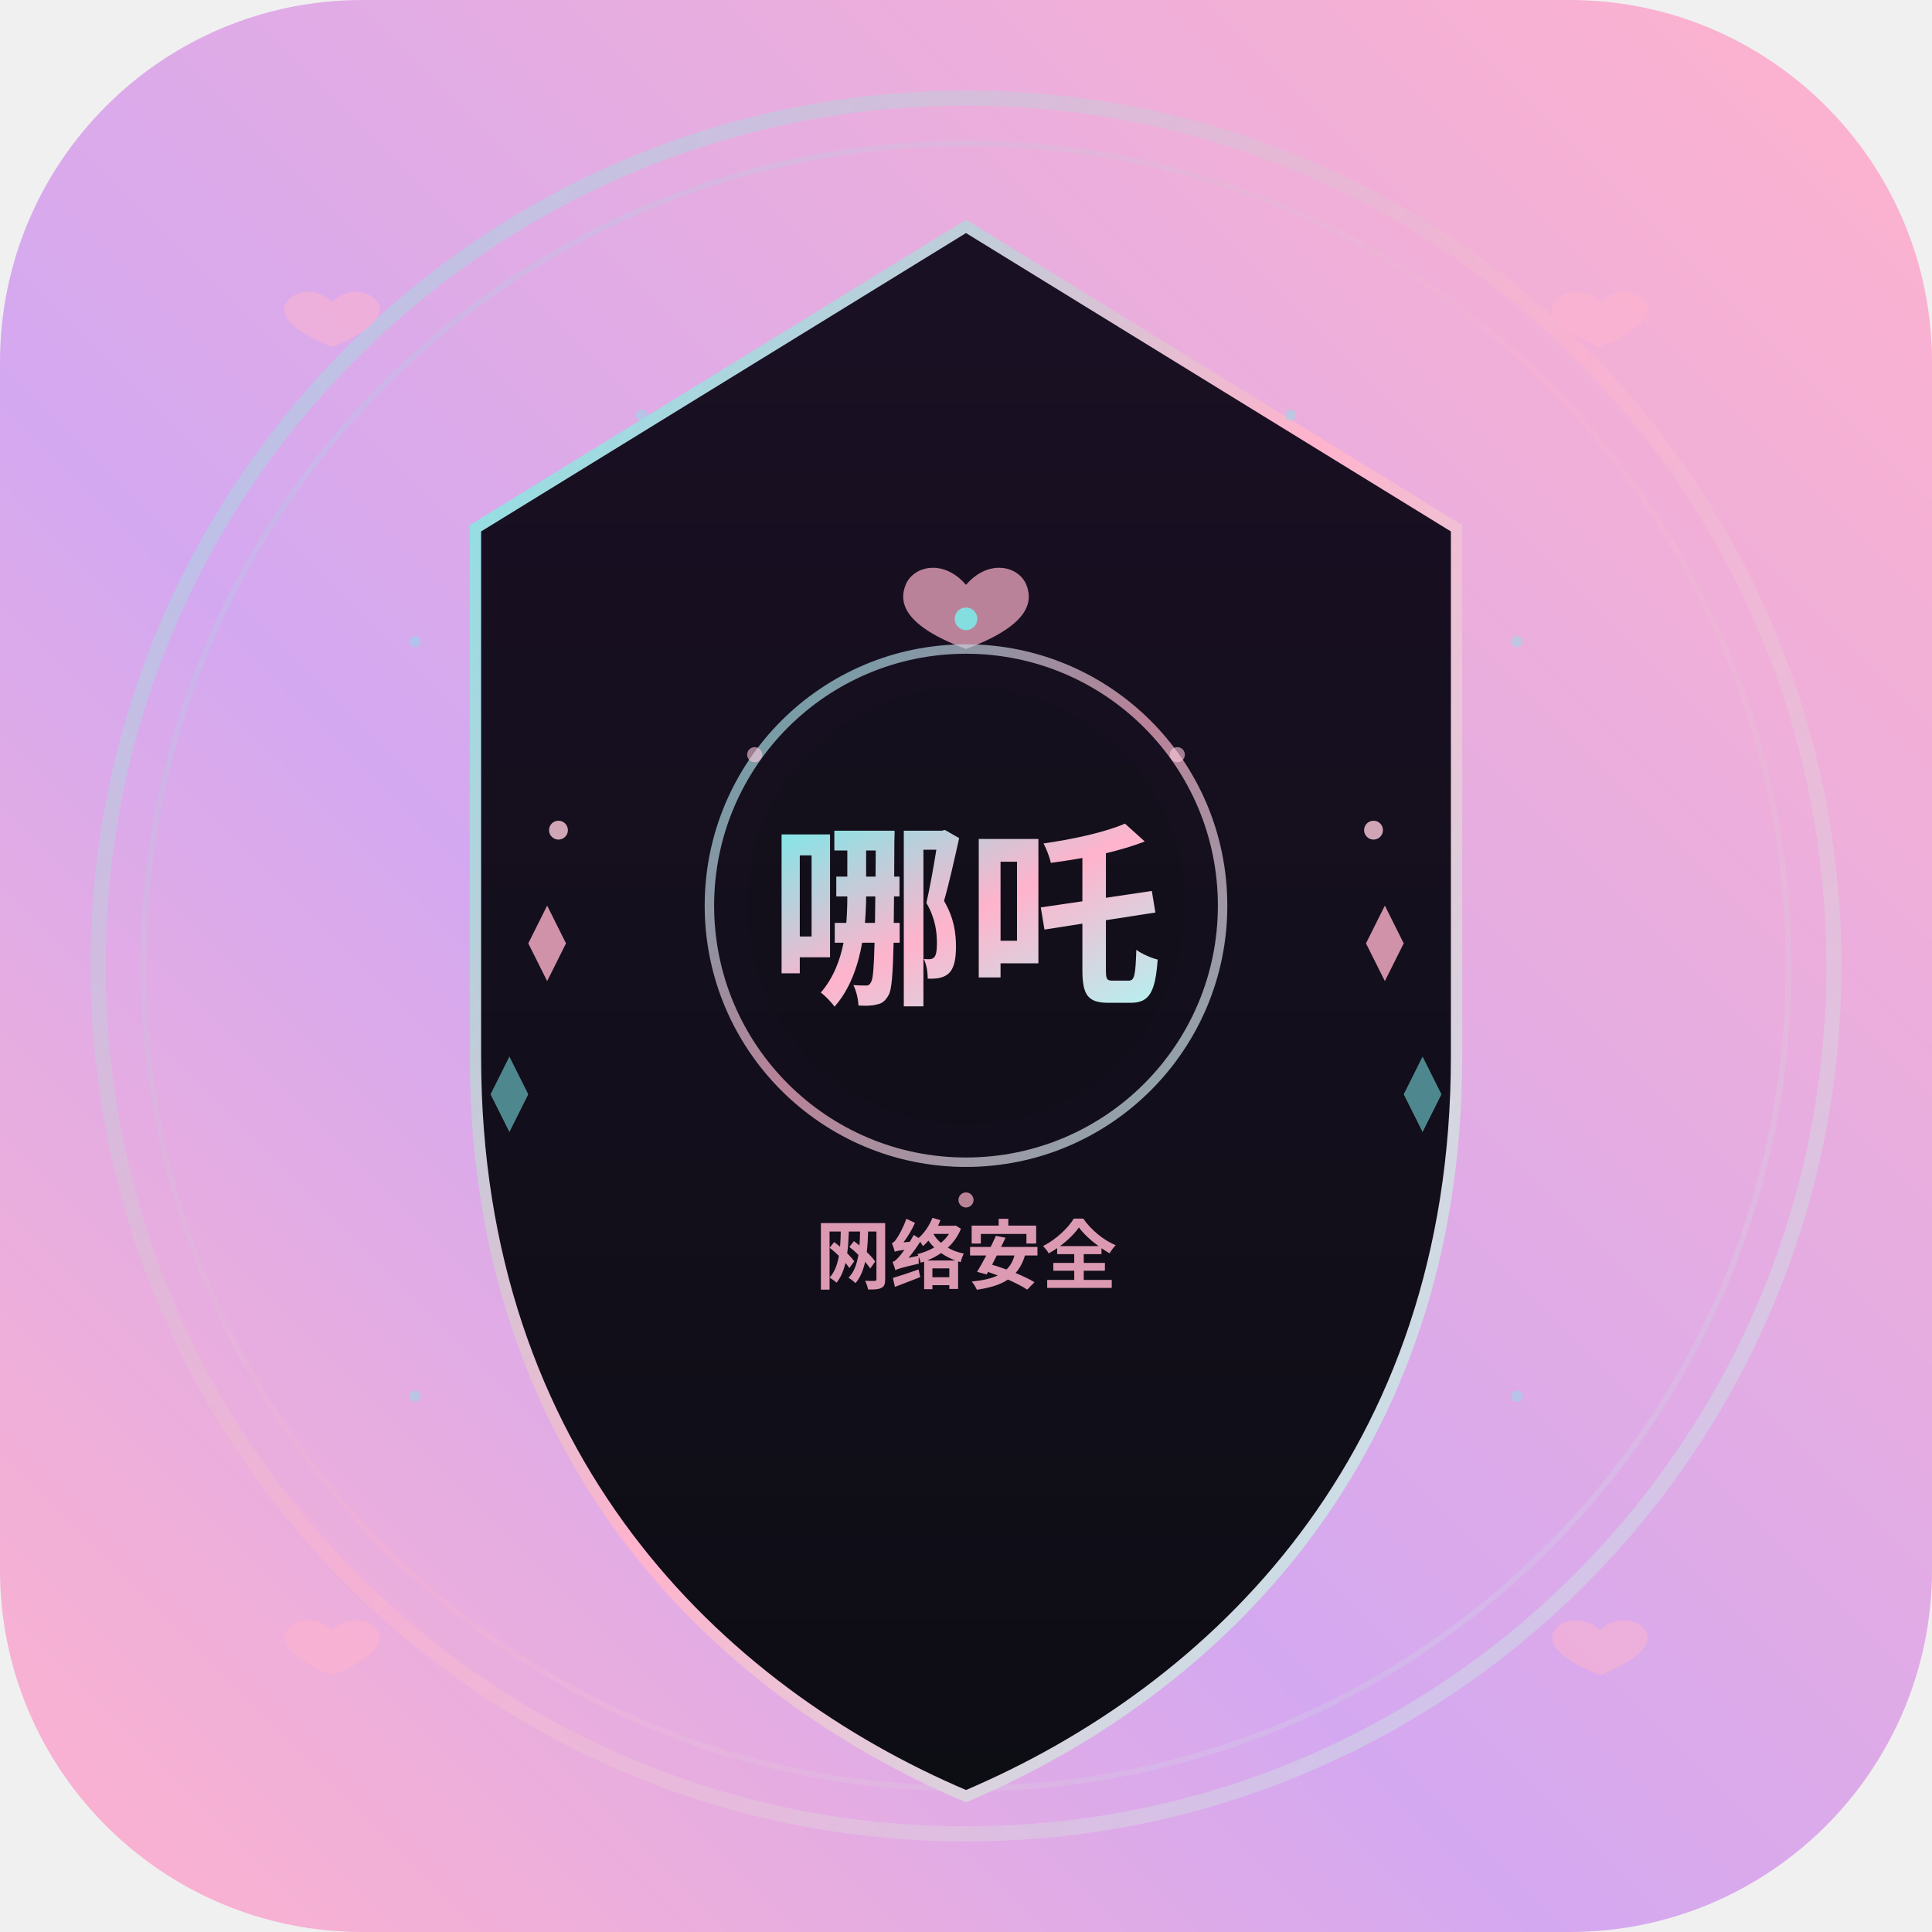
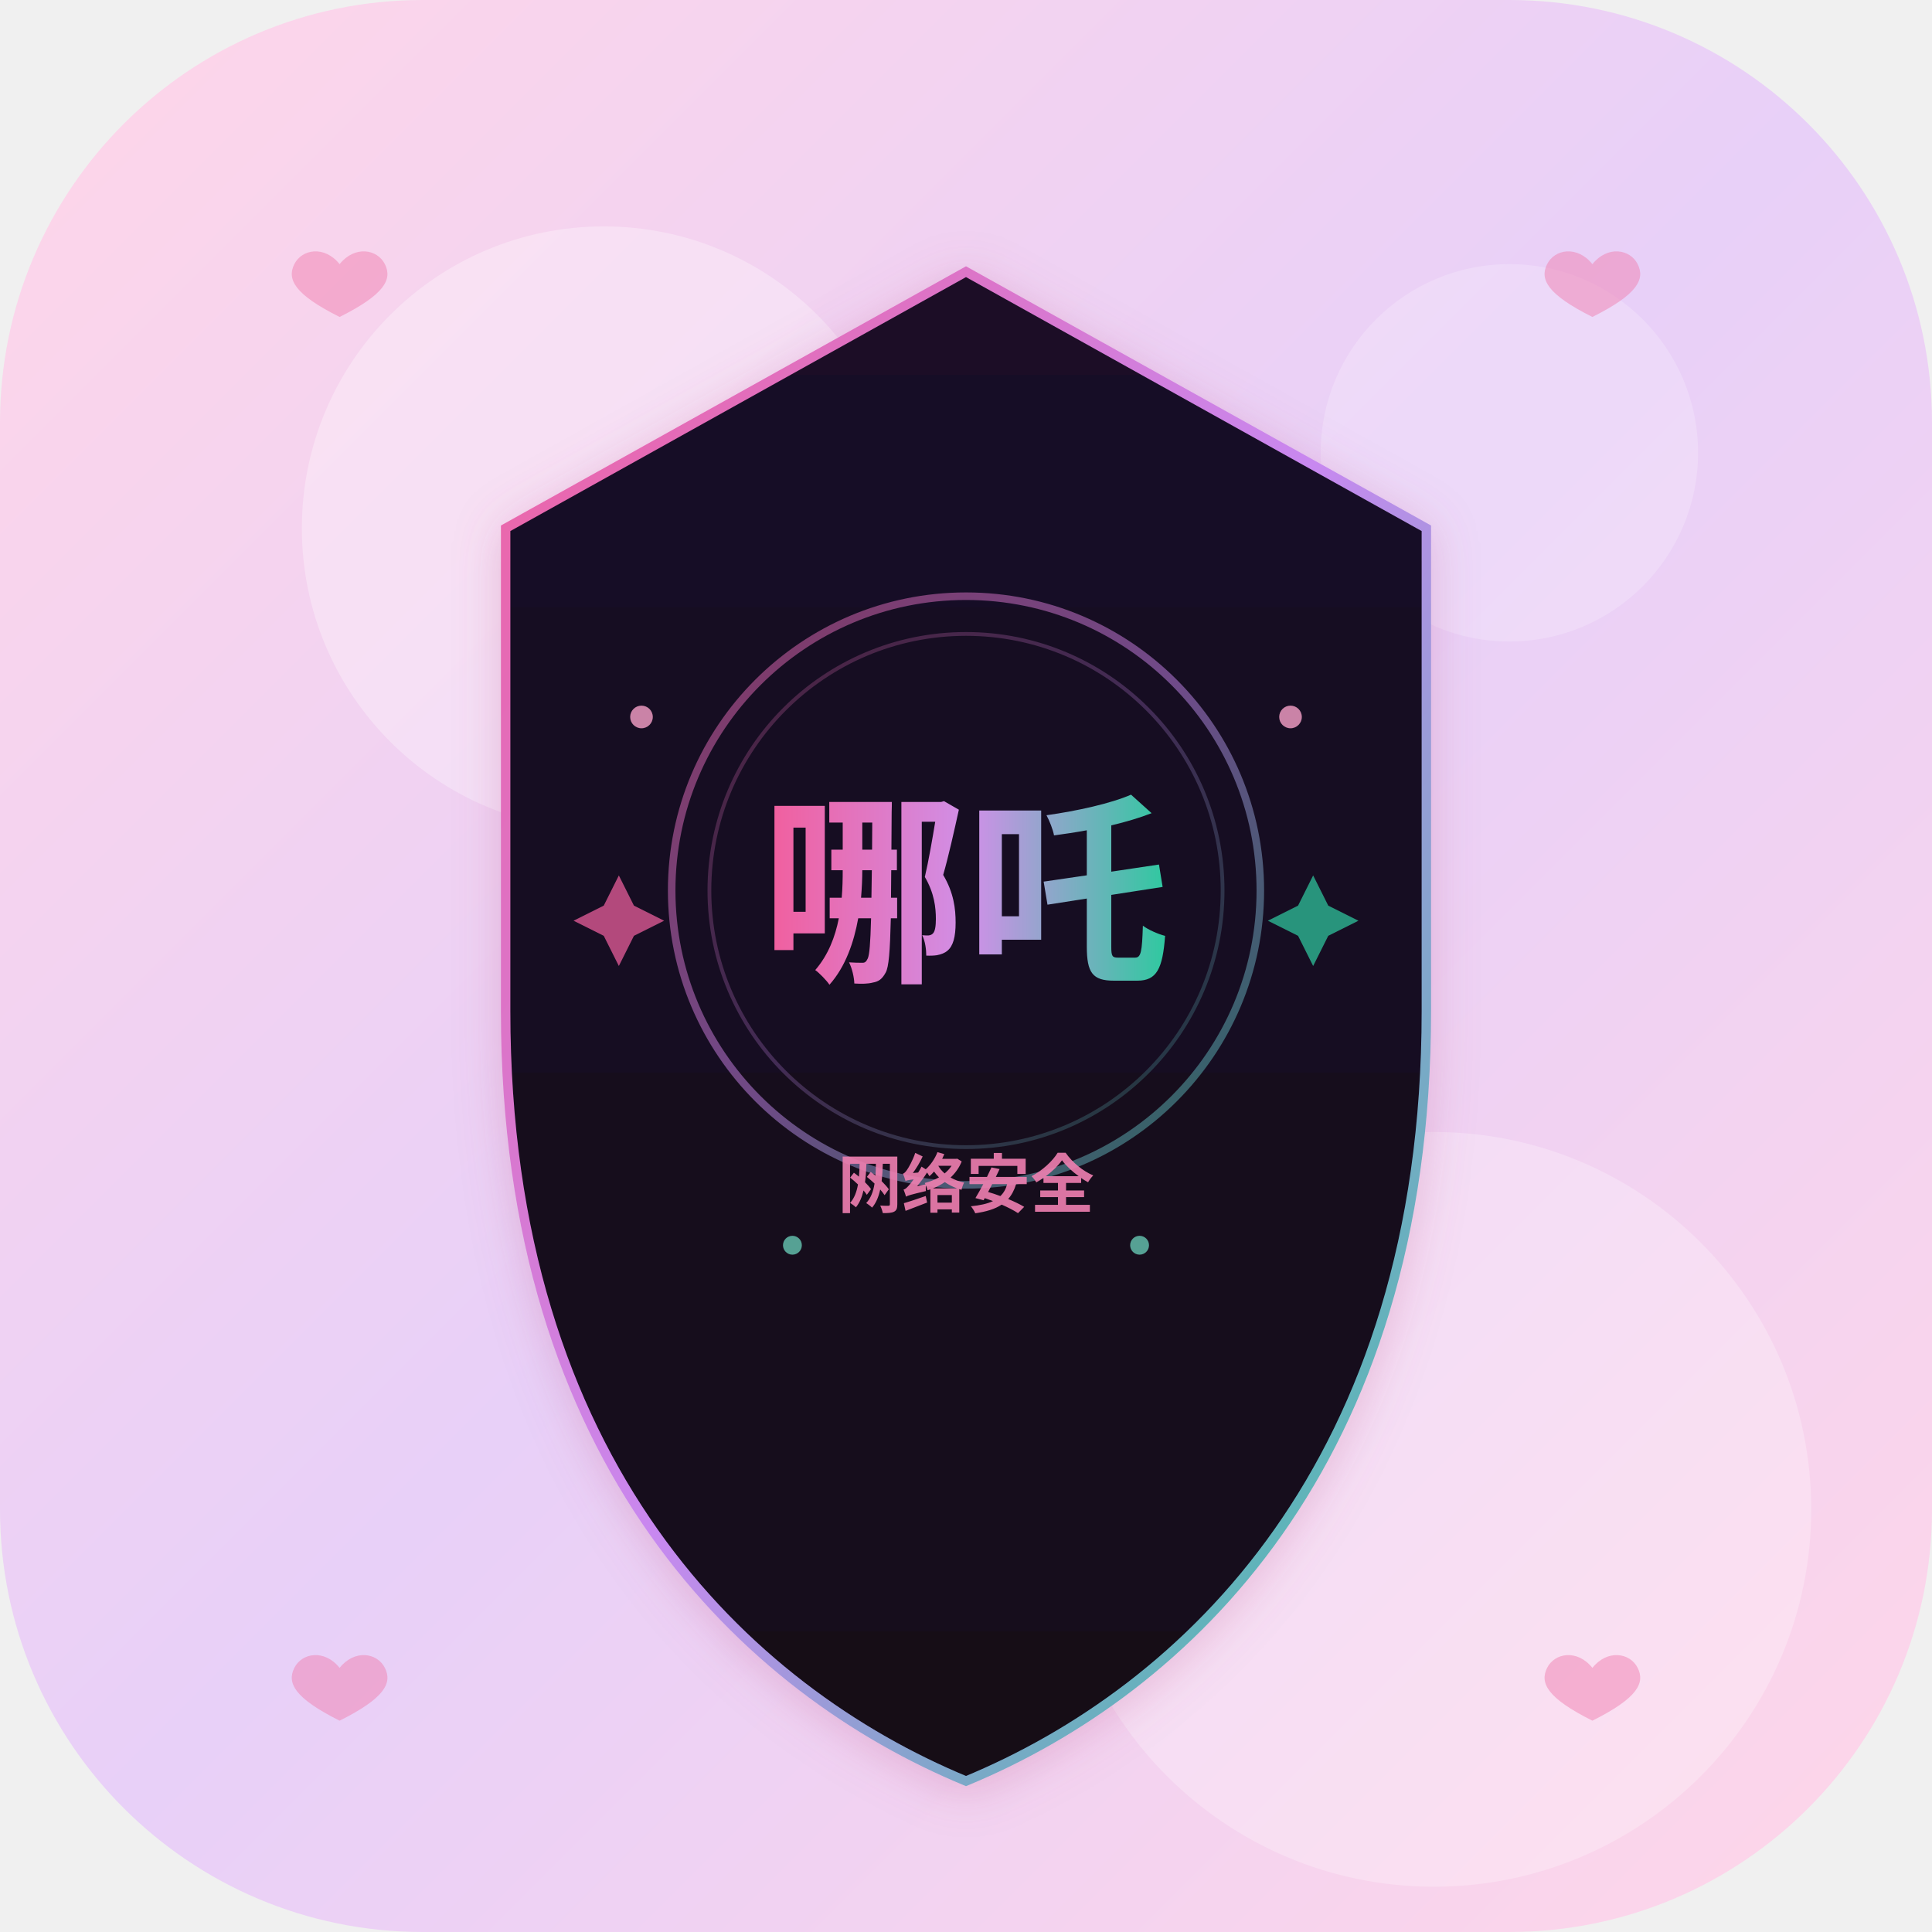
<svg xmlns="http://www.w3.org/2000/svg" viewBox="0 0 512 512">
  <defs>
-     <linearGradient id="bg" x1="0" y1="1" x2="1" y2="0">
-       <stop offset="0%" stop-color="#ffb3cc" />
-       <stop offset="40%" stop-color="#d4a8f0" />
-       <stop offset="100%" stop-color="#ffb3cc" />
+     <linearGradient id="bgGrad" x1="0" y1="0" x2="1" y2="1">
+       <stop offset="0%" stop-color="#ffd6e8" />
+       <stop offset="50%" stop-color="#e8d0f8" />
+       <stop offset="100%" stop-color="#ffd6e8" />
    </linearGradient>
-     <linearGradient id="accent" x1="0" y1="0" x2="1" y2="1">
-       <stop offset="0%" stop-color="#7ee8e8" />
-       <stop offset="50%" stop-color="#ffb3cc" />
-       <stop offset="100%" stop-color="#b5f0f0" />
+     <linearGradient id="accentGrad" x1="0" y1="0" x2="1" y2="1">
+       <stop offset="0%" stop-color="#f060a0" />
+       <stop offset="50%" stop-color="#c888f0" />
+       <stop offset="100%" stop-color="#30c8a0" />
    </linearGradient>
-     <linearGradient id="inner" x1="0" y1="1" x2="0" y2="0">
-       <stop offset="0%" stop-color="#0d0d14" />
-       <stop offset="100%" stop-color="#1a1024" />
+     <linearGradient id="shieldGrad" x1="0" y1="0" x2="0" y2="1">
+       <stop offset="0%" stop-color="#1a1028" />
+       <stop offset="100%" stop-color="#120818" />
    </linearGradient>
+     <linearGradient id="textGrad" x1="0" y1="0" x2="1" y2="0">
+       <stop offset="0%" stop-color="#f060a0" />
+       <stop offset="50%" stop-color="#d090e8" />
+       <stop offset="100%" stop-color="#30c8a0" />
+     </linearGradient>
+     <filter id="softShadow" x="-20%" y="-20%" width="140%" height="140%">
+       <feDropShadow dx="0" dy="2" stdDeviation="6" flood-color="#c06090" flood-opacity="0.3" />
+     </filter>
  </defs>
-   <rect width="512" height="512" rx="96" fill="url(#bg)" />
-   <circle cx="256" cy="256" r="230" fill="none" stroke="url(#accent)" stroke-width="4" opacity="0.5" />
-   <circle cx="256" cy="256" r="218" fill="none" stroke="url(#accent)" stroke-width="1.5" opacity="0.25" />
-   <path d="M256 60 L386 140 L386 280 C386 386 322 448 256 476 C190 448 126 386 126 280 L126 140 Z" fill="url(#inner)" stroke="url(#accent)" stroke-width="3" />
-   <g opacity="0.8">
-     <path d="M140 250 L145 240 L150 250 L145 260 Z" fill="#ffb3cc" />
-     <path d="M130 290 L135 280 L140 290 L135 300 Z" fill="#7ee8e8" opacity="0.7" />
-     <circle cx="148" cy="220" r="2.5" fill="#ffccdd" />
+   <rect width="512" height="512" rx="112" fill="url(#bgGrad)" />
+   <circle cx="160" cy="140" r="80" fill="#ffffff" opacity="0.3" />
+   <circle cx="380" cy="400" r="100" fill="#ffffff" opacity="0.25" />
+   <circle cx="400" cy="120" r="50" fill="#ffffff" opacity="0.2" />
+   <path d="M256 72 L378 140 L378 268 C378 388 314 448 256 472 C198 448 134 388 134 268 L134 140 Z" fill="url(#shieldGrad)" filter="url(#softShadow)" stroke="url(#accentGrad)" stroke-width="2.5" />
+   <circle cx="256" cy="236" r="78" fill="none" stroke="url(#accentGrad)" stroke-width="2" opacity="0.5" />
+   <circle cx="256" cy="236" r="68" fill="none" stroke="url(#accentGrad)" stroke-width="1" opacity="0.25" />
+   <g fill="#fff" opacity="0.9">
+     <path d="M160 240 L164 232 L168 240 L176 244 L168 248 L164 256 L160 248 L152 244 Z" fill="#f060a0" opacity="0.8" />
+     <path d="M352 240 L348 232 L344 240 L336 244 L344 248 L348 256 L352 248 L360 244 Z" fill="#30c8a0" opacity="0.8" />
  </g>
-   <g opacity="0.8">
-     <path d="M372 250 L367 240 L362 250 L367 260 Z" fill="#ffb3cc" />
-     <path d="M382 290 L377 280 L372 290 L377 300 Z" fill="#7ee8e8" opacity="0.7" />
-     <circle cx="364" cy="220" r="2.5" fill="#ffccdd" />
-   </g>
-   <path d="M256 155 C250 148 242 150 240 155 C238 160 240 166 256 172 C272 166 274 160 272 155 C270 150 262 148 256 155 Z" fill="#ffb3cc" opacity="0.7" />
-   <circle cx="256" cy="240" r="68" fill="none" stroke="url(#accent)" stroke-width="2.5" opacity="0.7" />
-   <circle cx="256" cy="240" r="58" fill="#0d0d14" opacity="0.3" />
-   <text x="256" y="262" text-anchor="middle" font-family="PingFang SC,STSong,SimSun,serif" font-size="52" font-weight="900" fill="url(#accent)">哪吒</text>
-   <text x="256" y="340" text-anchor="middle" font-family="PingFang SC,STSong,SimSun,serif" font-size="20" font-weight="700" fill="#ffb3cc" opacity="0.85">网络安全</text>
-   <circle cx="256" cy="164" r="3" fill="#7ee8e8" opacity="0.9" />
-   <circle cx="256" cy="318" r="2" fill="#ffb3cc" opacity="0.7" />
-   <circle cx="200" cy="200" r="2" fill="#ffccdd" opacity="0.6" />
-   <circle cx="312" cy="200" r="2" fill="#ffccdd" opacity="0.6" />
-   <g opacity="0.5" fill="#ffb3cc">
-     <path d="M88 80 C84 76 78 77 76 80 C74 83 76 87 88 92 C100 87 102 83 100 80 C98 77 92 76 88 80 Z" />
-     <path d="M424 80 C420 76 414 77 412 80 C410 83 412 87 424 92 C436 87 438 83 436 80 C434 77 428 76 424 80 Z" />
-     <path d="M88 432 C84 428 78 429 76 432 C74 435 76 439 88 444 C100 439 102 435 100 432 C98 429 92 428 88 432 Z" />
-     <path d="M424 432 C420 428 414 429 412 432 C410 435 412 439 424 444 C436 439 438 435 436 432 C434 429 428 428 424 432 Z" />
-   </g>
-   <g fill="#7ee8e8" opacity="0.4">
-     <circle cx="110" cy="170" r="1.5" />
-     <circle cx="402" cy="170" r="1.5" />
-     <circle cx="110" cy="370" r="1.5" />
-     <circle cx="402" cy="370" r="1.5" />
-     <circle cx="170" cy="110" r="1.5" />
-     <circle cx="342" cy="110" r="1.5" />
+   <circle cx="170" cy="190" r="3" fill="#f8a0c8" opacity="0.8" />
+   <circle cx="342" cy="190" r="3" fill="#f8a0c8" opacity="0.8" />
+   <circle cx="210" cy="330" r="2.5" fill="#70e0c8" opacity="0.7" />
+   <circle cx="302" cy="330" r="2.5" fill="#70e0c8" opacity="0.7" />
+   <text x="256" y="256" text-anchor="middle" font-family="PingFang SC,Hiragino Sans GB,STSong,serif" font-size="54" font-weight="900" fill="url(#textGrad)">哪吒</text>
+   <text x="256" y="320" text-anchor="middle" font-family="PingFang SC,Hiragino Sans GB,STSong,serif" font-size="17" font-weight="700" fill="#f080b0" opacity="0.9">网络安全</text>
+   <g fill="#f080b0" opacity="0.5">
+     <path d="M90 70 C86 65 80 66 78 70 C76 74 78 78 90 84 C102 78 104 74 102 70 C100 66 94 65 90 70 Z" />
+     <path d="M422 70 C418 65 412 66 410 70 C408 74 410 78 422 84 C434 78 436 74 434 70 C432 66 426 65 422 70 Z" />
+     <path d="M90 442 C86 437 80 438 78 442 C76 446 78 450 90 456 C102 450 104 446 102 442 C100 438 94 437 90 442 Z" />
+     <path d="M422 442 C418 437 412 438 410 442 C408 446 410 450 422 456 C434 450 436 446 434 442 C432 438 426 437 422 442 Z" />
  </g>
</svg>
